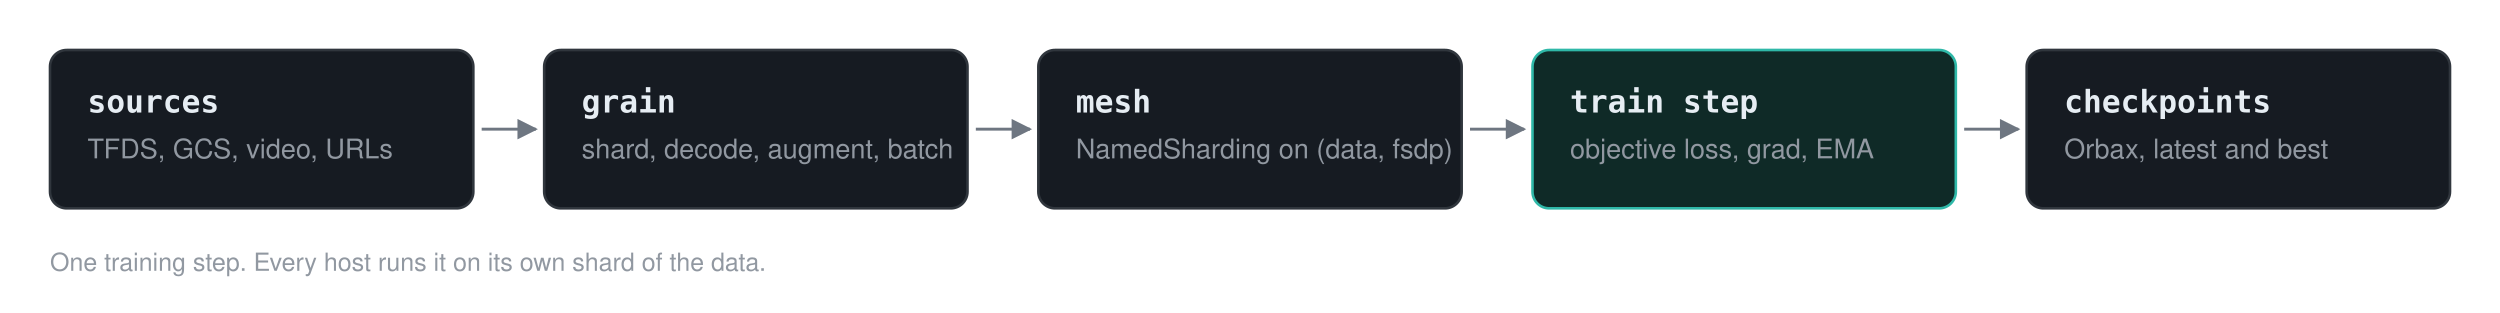
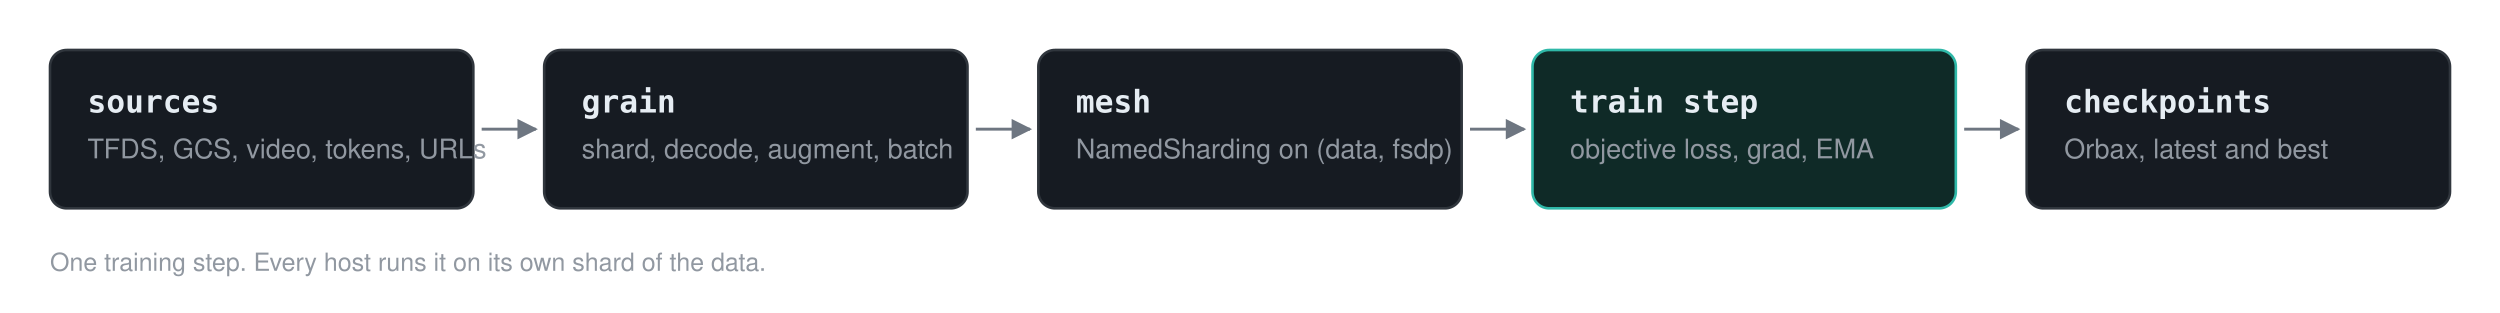
<svg xmlns="http://www.w3.org/2000/svg" width="1200" height="150" viewBox="0 0 1200 150" role="img">
  <defs>
    <marker id="a" viewBox="0 0 10 10" refX="9" refY="5" markerWidth="7" markerHeight="7" orient="auto-start-reverse">
      <path d="M 0 0 L 10 5 L 0 10 z" fill="#6e7681" />
    </marker>
  </defs>
  <rect x="24.0" y="24" width="203.2" height="76" rx="8" fill="#161b22" stroke="#30363d" stroke-width="1.25" />
  <text x="42.0" y="54" font-family="ui-monospace, SFMono-Regular, Menlo, Consolas, monospace" font-size="15" font-weight="600" fill="#e6edf3">sources</text>
-   <text x="42.0" y="76" font-family="-apple-system, BlinkMacSystemFont, 'Segoe UI', Helvetica, Arial, sans-serif" font-size="13" fill="#9198a1">TFDS, GCS, video, URLs</text>
+   <text x="42.0" y="76" font-family="-apple-system, BlinkMacSystemFont, 'Segoe UI', Helvetica, Arial, sans-serif" font-size="13" fill="#9198a1">TFDS, GCS, video, tokens, URLs</text>
  <line x1="231.2" y1="62.0" x2="257.2" y2="62.0" stroke="#6e7681" stroke-width="1.4" marker-end="url(#a)" />
  <rect x="261.2" y="24" width="203.2" height="76" rx="8" fill="#161b22" stroke="#30363d" stroke-width="1.25" />
  <text x="279.2" y="54" font-family="ui-monospace, SFMono-Regular, Menlo, Consolas, monospace" font-size="15" font-weight="600" fill="#e6edf3">grain</text>
  <text x="279.2" y="76" font-family="-apple-system, BlinkMacSystemFont, 'Segoe UI', Helvetica, Arial, sans-serif" font-size="13" fill="#9198a1">shard, decode, augment, batch</text>
  <line x1="468.4" y1="62.0" x2="494.4" y2="62.0" stroke="#6e7681" stroke-width="1.4" marker-end="url(#a)" />
  <rect x="498.4" y="24" width="203.2" height="76" rx="8" fill="#161b22" stroke="#30363d" stroke-width="1.25" />
  <text x="516.4" y="54" font-family="ui-monospace, SFMono-Regular, Menlo, Consolas, monospace" font-size="15" font-weight="600" fill="#e6edf3">mesh</text>
  <text x="516.4" y="76" font-family="-apple-system, BlinkMacSystemFont, 'Segoe UI', Helvetica, Arial, sans-serif" font-size="13" fill="#9198a1">NamedSharding on (data, fsdp)</text>
  <line x1="705.6" y1="62.0" x2="731.6" y2="62.0" stroke="#6e7681" stroke-width="1.4" marker-end="url(#a)" />
  <rect x="735.6" y="24" width="203.2" height="76" rx="8" fill="#0f2a27" stroke="#2fb8a8" stroke-width="1.25" />
  <text x="753.6" y="54" font-family="ui-monospace, SFMono-Regular, Menlo, Consolas, monospace" font-size="15" font-weight="600" fill="#e6edf3">train step</text>
  <text x="753.6" y="76" font-family="-apple-system, BlinkMacSystemFont, 'Segoe UI', Helvetica, Arial, sans-serif" font-size="13" fill="#9198a1">objective loss, grad, EMA</text>
  <line x1="942.8" y1="62.0" x2="968.8" y2="62.0" stroke="#6e7681" stroke-width="1.4" marker-end="url(#a)" />
  <rect x="972.8" y="24" width="203.2" height="76" rx="8" fill="#161b22" stroke="#30363d" stroke-width="1.25" />
  <text x="990.8" y="54" font-family="ui-monospace, SFMono-Regular, Menlo, Consolas, monospace" font-size="15" font-weight="600" fill="#e6edf3">checkpoints</text>
  <text x="990.8" y="76" font-family="-apple-system, BlinkMacSystemFont, 'Segoe UI', Helvetica, Arial, sans-serif" font-size="13" fill="#9198a1">Orbax, latest and best</text>
  <text x="24" y="130" font-family="-apple-system, BlinkMacSystemFont, 'Segoe UI', Helvetica, Arial, sans-serif" font-size="12" fill="#9198a1" text-anchor="start">One training step. Every host runs it on its own shard of the data.</text>
</svg>
